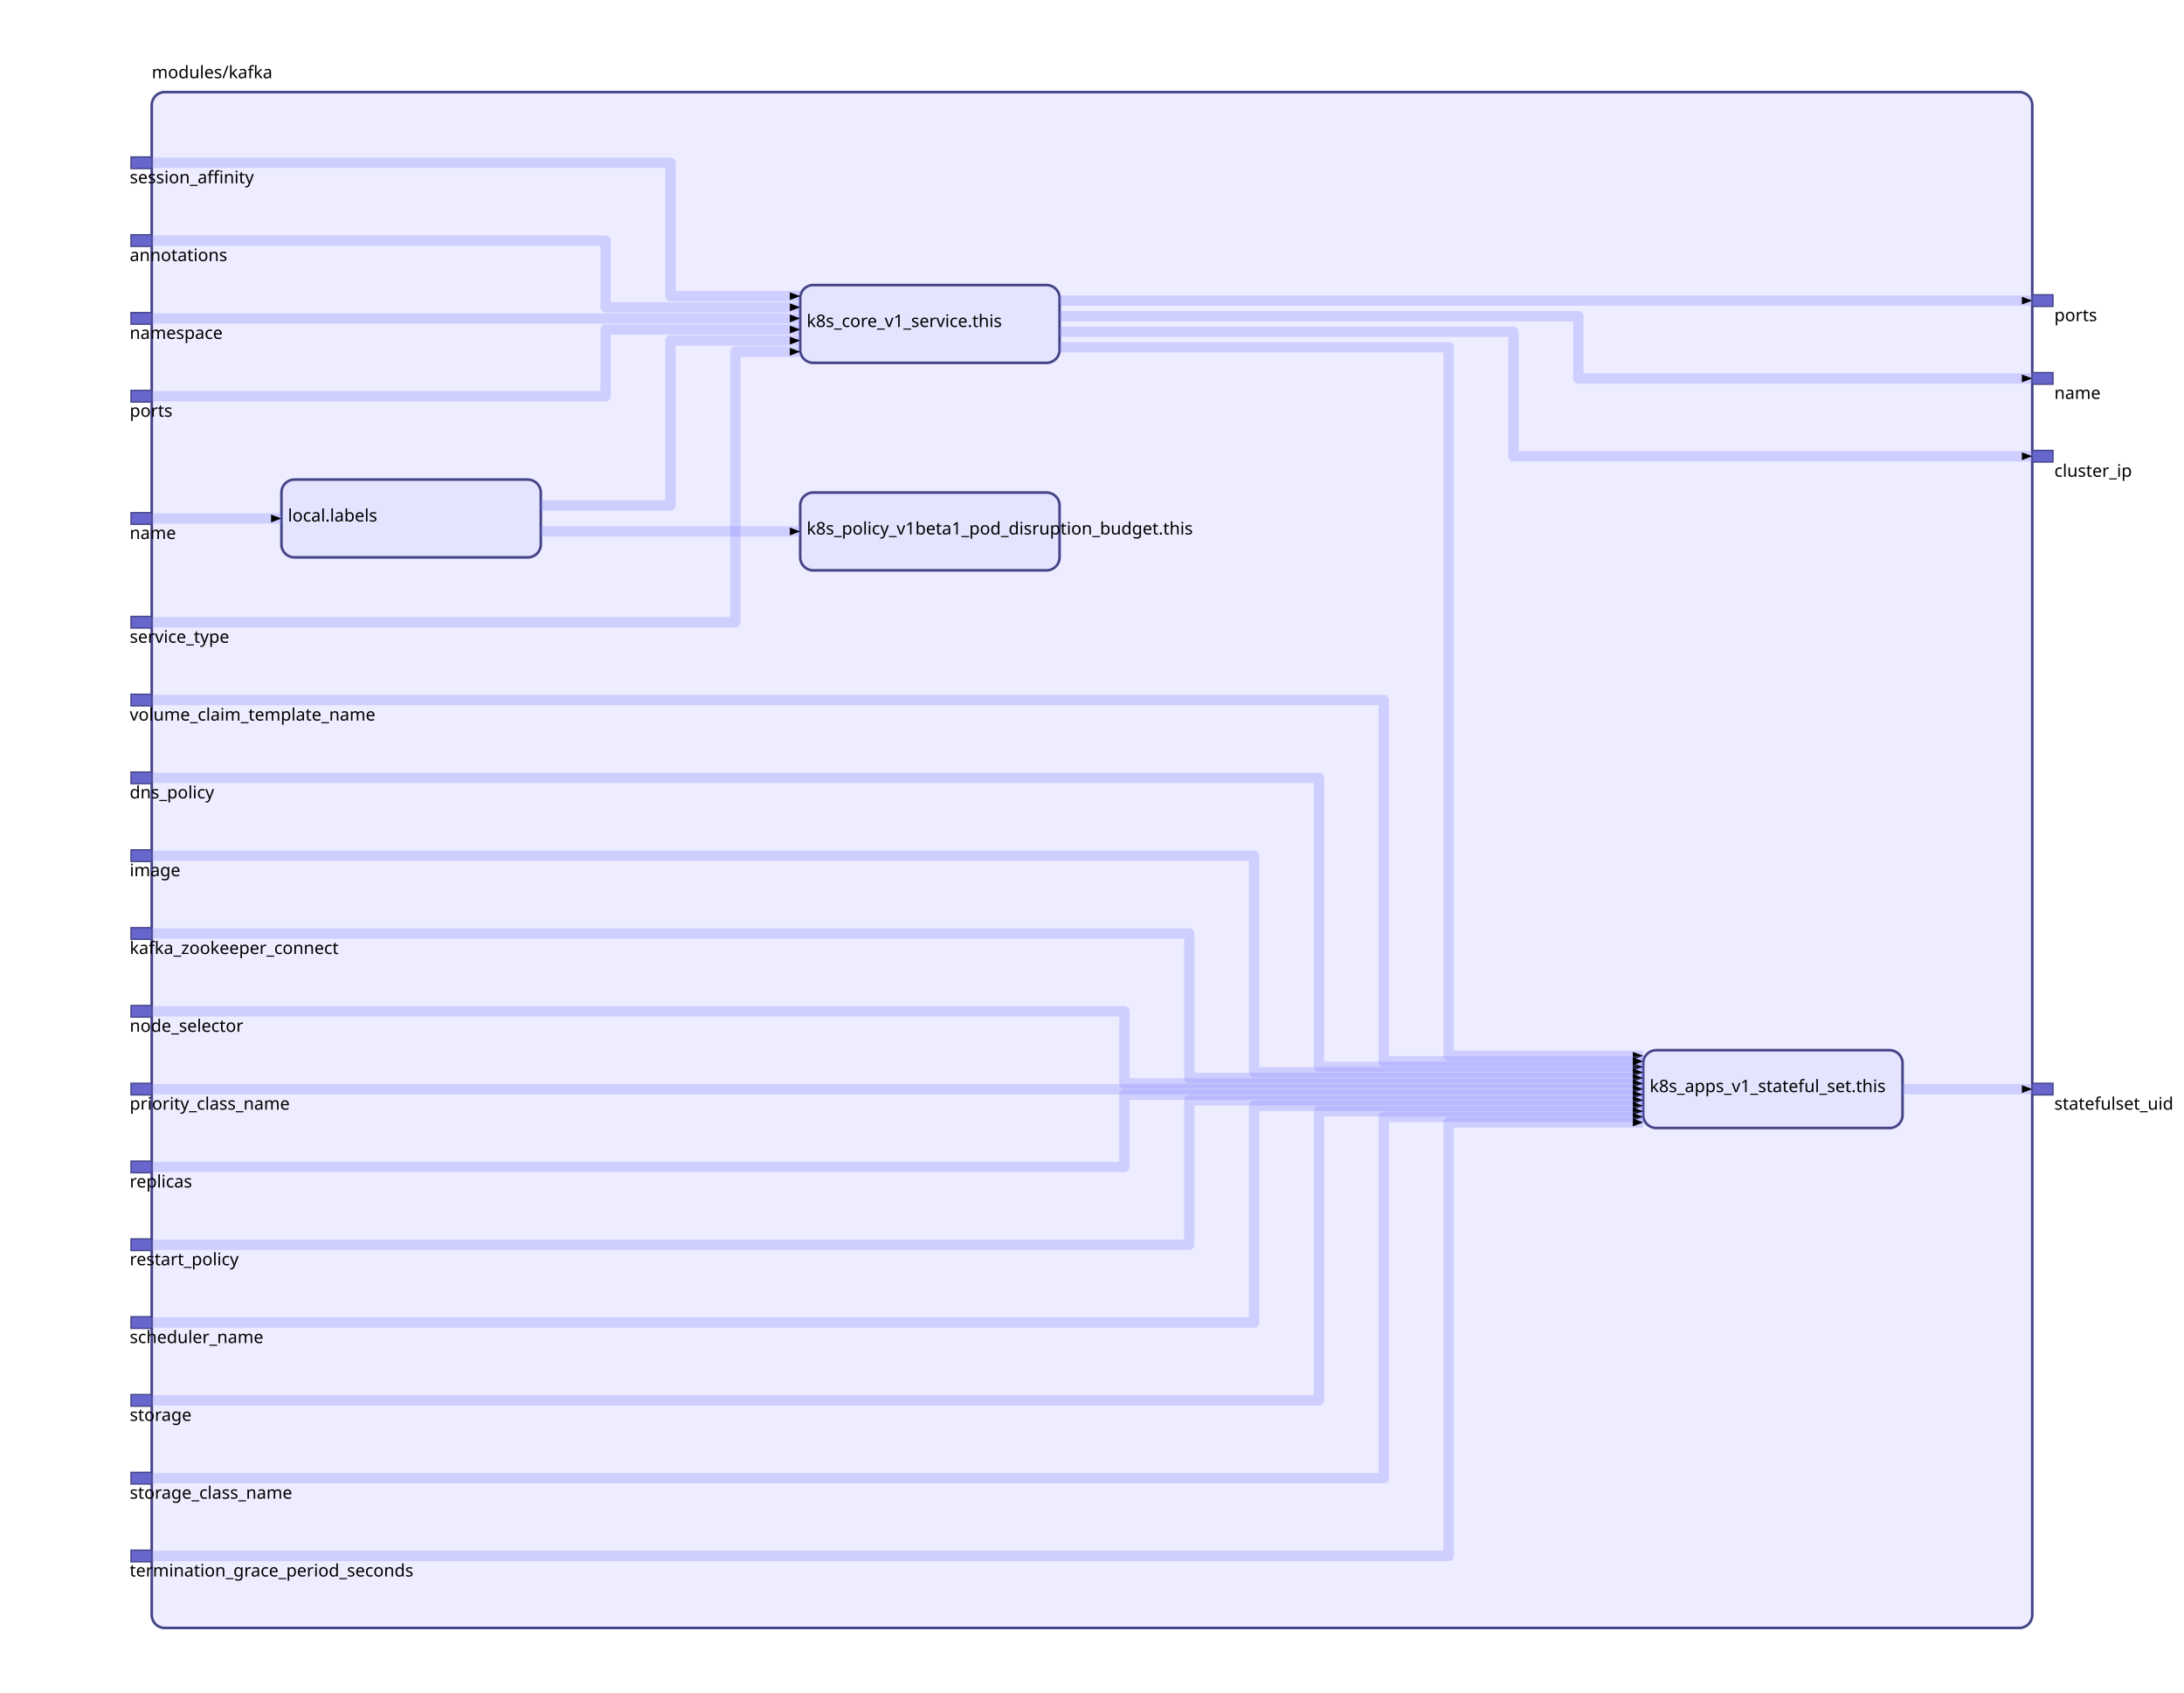
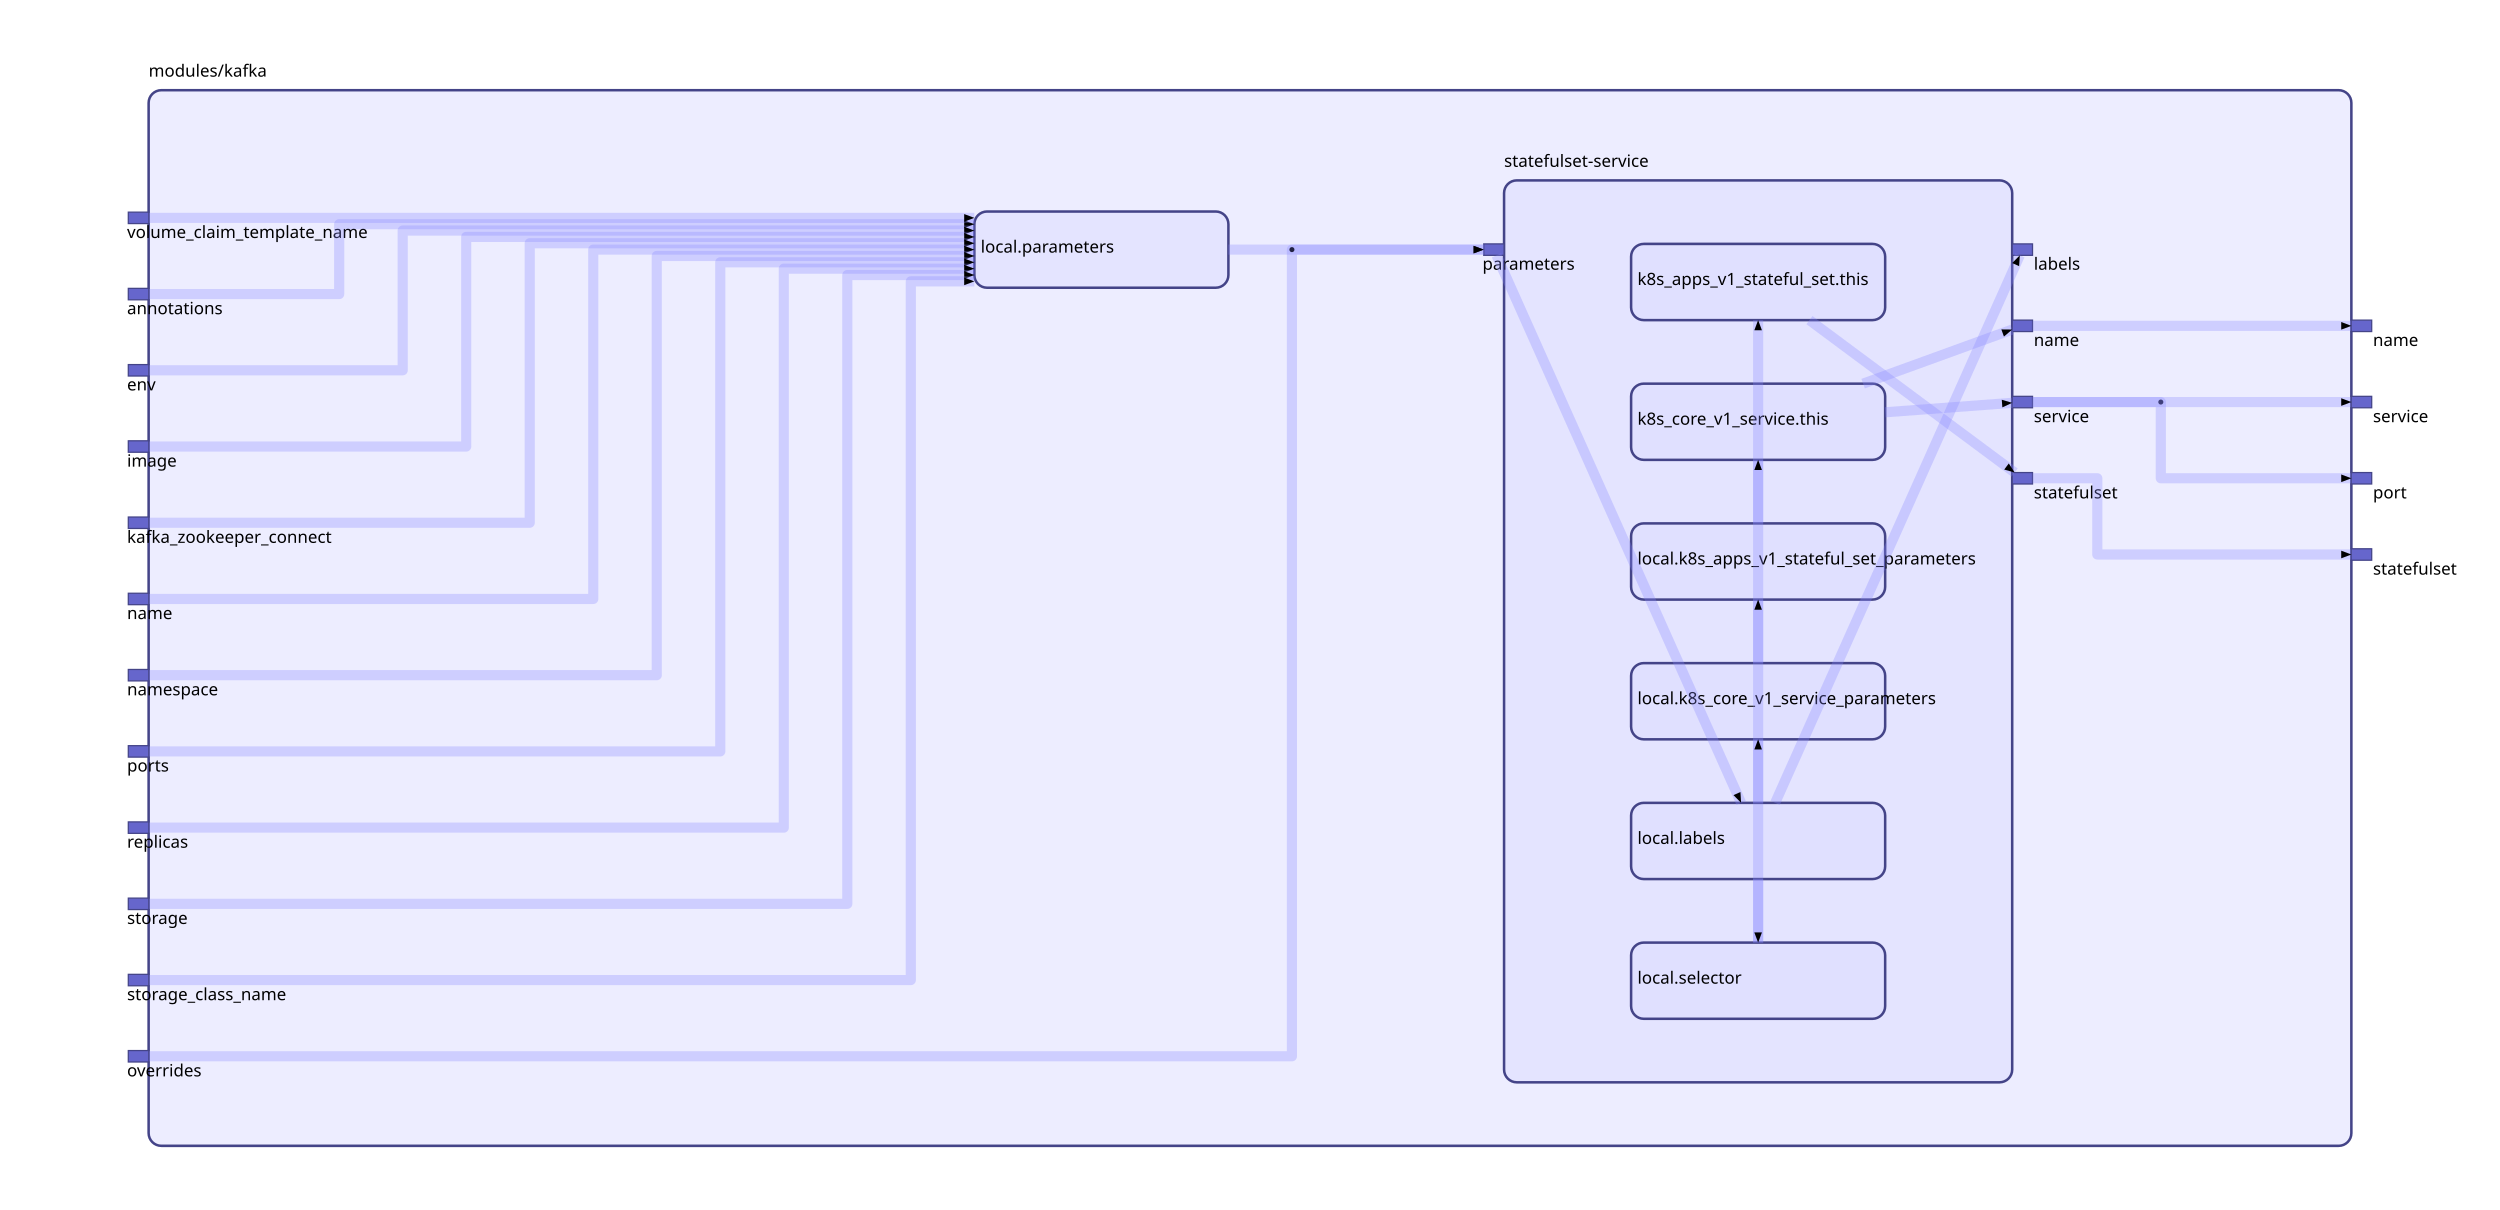
- <svg xmlns="http://www.w3.org/2000/svg" id="sprotty_1" class="sprotty-graph sprotty" tabindex="1002" viewBox="0 0 1684 1305.286">
+ <svg xmlns="http://www.w3.org/2000/svg" id="sprotty_1" class="sprotty-graph sprotty" tabindex="1002" viewBox="0 0 1968 952">
  <style>
.elknode {
    stroke: #448;
    stroke-width: 2;
    fill: #ddf;
    fill-opacity: 0.5;
}

.elkport {
    stroke: #448;
    stroke-width: 1;
    fill: #66c;
}

.elkedge {
    fill: none;
    stroke: #88f;
    stroke-width: 8;
    stroke-opacity: 0.3;
    pointer-events: stroke;
    stroke-linejoin: round;
}

.elkedge:hover {
    stroke: #448;
    stroke-width: 8;
    stroke-opacity: 1;
    stroke-dasharray: 16px;
    stroke-dashoffset: 32px;
    animation: stroke 0.5s linear infinite;
}

@keyframes stroke {
    to {
        stroke-dashoffset: 0;
    }
}

.elkedge.arrow {
    fill: #336;
}

.elklabel {
    stroke-width: 0;
    stroke: #000;
    fill: #000;
    font-family: sans-serif;
    font-size: 10pt;
    dominant-baseline: hanging;
}

.elklabel:hover {
    font-size: 24pt;
}

.elkjunction {
    stroke: none;
    fill: #224;
}

.selected &gt; rect {
    stroke-width: 3;
}

.mouseover {
    stroke: #88f;
}
/*
 * Copyright (C) 2017 TypeFox and others.
 *
 * Licensed under the Apache License, Version 2.0 (the "License"); you may not use this file except in compliance with the License.
 * You may obtain a copy of the License at http://www.apache.org/licenses/LICENSE-2.0
 */

.sprotty {
    padding: 0px;
    font-family: "Helvetica Neue", Helvetica, Arial, sans-serif;
}

.sprotty-hidden {
    display: block;
    position: absolute;
    width: 0px;
    height: 0px;
}

.sprotty-popup {
    font-family: "Helvetica Neue", Helvetica, Arial, sans-serif;
    position: absolute;
    background: white;
    border-radius: 5px;
    border: 1px solid;
    max-width: 400px;
    min-width: 100px;
}

.sprotty-popup &gt; div {
    margin: 10px;
}

.sprotty-popup-closed {
    display: none;
}
</style>
  <g transform="scale(1) translate(0,0)">
    <g id="sprotty_3" transform="translate(117, 71)" opacity="1">
-       <rect class="elknode" x="0" y="0" rx="10" width="1450" height="1184.286" />
-       <g id="sprotty_5" transform="translate(1150, 738.7857)" opacity="1">
+       <rect class="elknode" x="0" y="0" rx="10" width="1734" height="831" />
+       <g id="sprotty_5" transform="translate(650, 95.5)" opacity="1">
        <rect class="elknode" x="0" y="0" rx="10" width="200" height="60" />
-         <text id="sprotty_6" class="elklabel" transform="translate(5, 22) translate(0, 0)" opacity="1">k8s_apps_v1_stateful_set.this</text>
-       </g>
-       <g id="sprotty_7" transform="translate(500, 148.7857)" opacity="1">
-         <rect class="elknode" x="0" y="0" rx="10" width="200" height="60" />
-         <text id="sprotty_8" class="elklabel" transform="translate(5, 22) translate(0, 0)" opacity="1">k8s_core_v1_service.this</text>
-       </g>
-       <g id="sprotty_9" transform="translate(500, 308.7857)" opacity="1">
-         <rect class="elknode" x="0" y="0" rx="10" width="200" height="60" />
-         <text id="sprotty_10" class="elklabel" transform="translate(5, 22) translate(0, 0)" opacity="1">k8s_policy_v1beta1_pod_disruption_budget.this</text>
-       </g>
-       <g id="sprotty_48" transform="translate(100, 298.7857)" opacity="1">
-         <rect class="elknode" x="0" y="0" rx="10" width="200" height="60" />
-         <text id="sprotty_49" class="elklabel" transform="translate(5, 22) translate(0, 0)" opacity="1">local.labels</text>
-       </g>
-       <g id="sprotty_12" transform="translate(-16, 524.2857)" opacity="1">
-         <rect class="elkport" x="0" y="0" width="16" height="9" />
-         <text id="sprotty_13" class="elklabel" transform="translate(-1, 10) translate(0, 0)" opacity="1">dns_policy</text>
-       </g>
-       <g id="sprotty_15" transform="translate(-16, 584.2857)" opacity="1">
-         <rect class="elkport" x="0" y="0" width="16" height="9" />
-         <text id="sprotty_16" class="elklabel" transform="translate(-1, 10) translate(0, 0)" opacity="1">image</text>
-       </g>
-       <g id="sprotty_18" transform="translate(-16, 644.2857)" opacity="1">
-         <rect class="elkport" x="0" y="0" width="16" height="9" />
-         <text id="sprotty_19" class="elklabel" transform="translate(-1, 10) translate(0, 0)" opacity="1">kafka_zookeeper_connect</text>
-       </g>
-       <g id="sprotty_21" transform="translate(-16, 704.2857)" opacity="1">
-         <rect class="elkport" x="0" y="0" width="16" height="9" />
-         <text id="sprotty_22" class="elklabel" transform="translate(-1, 10) translate(0, 0)" opacity="1">node_selector</text>
-       </g>
-       <g id="sprotty_24" transform="translate(-16, 764.2857)" opacity="1">
-         <rect class="elkport" x="0" y="0" width="16" height="9" />
-         <text id="sprotty_25" class="elklabel" transform="translate(-1, 10) translate(0, 0)" opacity="1">priority_class_name</text>
-       </g>
-       <g id="sprotty_27" transform="translate(-16, 824.2857)" opacity="1">
-         <rect class="elkport" x="0" y="0" width="16" height="9" />
-         <text id="sprotty_28" class="elklabel" transform="translate(-1, 10) translate(0, 0)" opacity="1">replicas</text>
-       </g>
-       <g id="sprotty_30" transform="translate(-16, 884.2857)" opacity="1">
-         <rect class="elkport" x="0" y="0" width="16" height="9" />
-         <text id="sprotty_31" class="elklabel" transform="translate(-1, 10) translate(0, 0)" opacity="1">restart_policy</text>
-       </g>
-       <g id="sprotty_33" transform="translate(-16, 944.2857)" opacity="1">
-         <rect class="elkport" x="0" y="0" width="16" height="9" />
-         <text id="sprotty_34" class="elklabel" transform="translate(-1, 10) translate(0, 0)" opacity="1">scheduler_name</text>
-       </g>
-       <g id="sprotty_36" transform="translate(-16, 1004.286)" opacity="1">
-         <rect class="elkport" x="0" y="0" width="16" height="9" />
-         <text id="sprotty_37" class="elklabel" transform="translate(-1, 10) translate(0, 0)" opacity="1">storage</text>
-       </g>
-       <g id="sprotty_39" transform="translate(-16, 1064.286)" opacity="1">
-         <rect class="elkport" x="0" y="0" width="16" height="9" />
-         <text id="sprotty_40" class="elklabel" transform="translate(-1, 10) translate(0, 0)" opacity="1">storage_class_name</text>
-       </g>
-       <g id="sprotty_42" transform="translate(-16, 1124.286)" opacity="1">
-         <rect class="elkport" x="0" y="0" width="16" height="9" />
-         <text id="sprotty_43" class="elklabel" transform="translate(-1, 10) translate(0, 0)" opacity="1">termination_grace_period_seconds</text>
-       </g>
-       <g id="sprotty_45" transform="translate(-16, 464.2857)" opacity="1">
-         <rect class="elkport" x="0" y="0" width="16" height="9" />
-         <text id="sprotty_46" class="elklabel" transform="translate(-1, 10) translate(0, 0)" opacity="1">volume_claim_template_name</text>
-       </g>
-       <g id="sprotty_51" transform="translate(-16, 110)" opacity="1">
-         <rect class="elkport" x="0" y="0" width="16" height="9" />
-         <text id="sprotty_52" class="elklabel" transform="translate(-1, 10) translate(0, 0)" opacity="1">annotations</text>
-       </g>
-       <g id="sprotty_54" transform="translate(-16, 170)" opacity="1">
-         <rect class="elkport" x="0" y="0" width="16" height="9" />
-         <text id="sprotty_55" class="elklabel" transform="translate(-1, 10) translate(0, 0)" opacity="1">namespace</text>
-       </g>
-       <g id="sprotty_57" transform="translate(-16, 230)" opacity="1">
-         <rect class="elkport" x="0" y="0" width="16" height="9" />
-         <text id="sprotty_58" class="elklabel" transform="translate(-1, 10) translate(0, 0)" opacity="1">ports</text>
-       </g>
-       <g id="sprotty_60" transform="translate(-16, 404.2857)" opacity="1">
-         <rect class="elkport" x="0" y="0" width="16" height="9" />
-         <text id="sprotty_61" class="elklabel" transform="translate(-1, 10) translate(0, 0)" opacity="1">service_type</text>
-       </g>
-       <g id="sprotty_63" transform="translate(-16, 50)" opacity="1">
-         <rect class="elkport" x="0" y="0" width="16" height="9" />
-         <text id="sprotty_64" class="elklabel" transform="translate(-1, 10) translate(0, 0)" opacity="1">session_affinity</text>
-       </g>
-       <g id="sprotty_67" transform="translate(-16, 324.2857)" opacity="1">
-         <rect class="elkport" x="0" y="0" width="16" height="9" />
-         <text id="sprotty_68" class="elklabel" transform="translate(-1, 10) translate(0, 0)" opacity="1">name</text>
-       </g>
-       <g id="sprotty_70" transform="translate(1450, 276.2857)" opacity="1">
-         <rect class="elkport" x="0" y="0" width="16" height="9" />
-         <text id="sprotty_71" class="elklabel" transform="translate(17, 10) translate(0, 0)" opacity="1">cluster_ip</text>
-       </g>
-       <g id="sprotty_73" transform="translate(1450, 216.2857)" opacity="1">
-         <rect class="elkport" x="0" y="0" width="16" height="9" />
-         <text id="sprotty_74" class="elklabel" transform="translate(17, 10) translate(0, 0)" opacity="1">name</text>
-       </g>
-       <g id="sprotty_76" transform="translate(1450, 156.2857)" opacity="1">
-         <rect class="elkport" x="0" y="0" width="16" height="9" />
-         <text id="sprotty_77" class="elklabel" transform="translate(17, 10) translate(0, 0)" opacity="1">ports</text>
-       </g>
-       <g id="sprotty_79" transform="translate(1450, 764.2857)" opacity="1">
-         <rect class="elkport" x="0" y="0" width="16" height="9" />
-         <text id="sprotty_80" class="elklabel" transform="translate(17, 10) translate(0, 0)" opacity="1">statefulset_uid</text>
+         <text id="sprotty_6" class="elklabel" transform="translate(5, 22) translate(0, 0)" opacity="1">local.parameters</text>
+       </g>
+       <g id="sprotty_7" transform="translate(1067, 71)" opacity="1">
+         <rect class="elknode" x="0" y="0" rx="10" width="400" height="710" />
+         <g id="sprotty_9" transform="translate(100, 50)" opacity="1">
+           <rect class="elknode" x="0" y="0" rx="10" width="200" height="60" />
+           <text id="sprotty_10" class="elklabel" transform="translate(5, 22) translate(0, 0)" opacity="1">k8s_apps_v1_stateful_set.this</text>
+         </g>
+         <g id="sprotty_11" transform="translate(100, 160)" opacity="1">
+           <rect class="elknode" x="0" y="0" rx="10" width="200" height="60" />
+           <text id="sprotty_12" class="elklabel" transform="translate(5, 22) translate(0, 0)" opacity="1">k8s_core_v1_service.this</text>
+         </g>
+         <g id="sprotty_13" transform="translate(100, 270)" opacity="1">
+           <rect class="elknode" x="0" y="0" rx="10" width="200" height="60" />
+           <text id="sprotty_14" class="elklabel" transform="translate(5, 22) translate(0, 0)" opacity="1">local.k8s_apps_v1_stateful_set_parameters</text>
+         </g>
+         <g id="sprotty_15" transform="translate(100, 380)" opacity="1">
+           <rect class="elknode" x="0" y="0" rx="10" width="200" height="60" />
+           <text id="sprotty_16" class="elklabel" transform="translate(5, 22) translate(0, 0)" opacity="1">local.k8s_core_v1_service_parameters</text>
+         </g>
+         <g id="sprotty_17" transform="translate(100, 490)" opacity="1">
+           <rect class="elknode" x="0" y="0" rx="10" width="200" height="60" />
+           <text id="sprotty_18" class="elklabel" transform="translate(5, 22) translate(0, 0)" opacity="1">local.labels</text>
+         </g>
+         <g id="sprotty_19" transform="translate(100, 600)" opacity="1">
+           <rect class="elknode" x="0" y="0" rx="10" width="200" height="60" />
+           <text id="sprotty_20" class="elklabel" transform="translate(5, 22) translate(0, 0)" opacity="1">local.selector</text>
+         </g>
+         <g id="sprotty_58" transform="translate(-16, 50)" opacity="1">
+           <rect class="elkport" x="0" y="0" width="16" height="9" />
+           <text id="sprotty_59" class="elklabel" transform="translate(-1, 10) translate(0, 0)" opacity="1">parameters</text>
+         </g>
+         <g id="sprotty_62" transform="translate(400, 50)" opacity="1">
+           <rect class="elkport" x="0" y="0" width="16" height="9" />
+           <text id="sprotty_63" class="elklabel" transform="translate(17, 10) translate(0, 0)" opacity="1">labels</text>
+         </g>
+         <g id="sprotty_65" transform="translate(400, 110)" opacity="1">
+           <rect class="elkport" x="0" y="0" width="16" height="9" />
+           <text id="sprotty_66" class="elklabel" transform="translate(17, 10) translate(0, 0)" opacity="1">name</text>
+         </g>
+         <g id="sprotty_68" transform="translate(400, 170)" opacity="1">
+           <rect class="elkport" x="0" y="0" width="16" height="9" />
+           <text id="sprotty_69" class="elklabel" transform="translate(17, 10) translate(0, 0)" opacity="1">service</text>
+         </g>
+         <g id="sprotty_71" transform="translate(400, 230)" opacity="1">
+           <rect class="elkport" x="0" y="0" width="16" height="9" />
+           <text id="sprotty_72" class="elklabel" transform="translate(17, 10) translate(0, 0)" opacity="1">statefulset</text>
+         </g>
+         <text id="sprotty_8" class="elklabel" transform="translate(0, -21) translate(0, 0)" opacity="1">statefulset-service</text>
+       </g>
+       <g id="sprotty_21" transform="translate(-16, 156)" opacity="1">
+         <rect class="elkport" x="0" y="0" width="16" height="9" />
+         <text id="sprotty_22" class="elklabel" transform="translate(-1, 10) translate(0, 0)" opacity="1">annotations</text>
+       </g>
+       <g id="sprotty_24" transform="translate(-16, 216)" opacity="1">
+         <rect class="elkport" x="0" y="0" width="16" height="9" />
+         <text id="sprotty_25" class="elklabel" transform="translate(-1, 10) translate(0, 0)" opacity="1">env</text>
+       </g>
+       <g id="sprotty_27" transform="translate(-16, 276)" opacity="1">
+         <rect class="elkport" x="0" y="0" width="16" height="9" />
+         <text id="sprotty_28" class="elklabel" transform="translate(-1, 10) translate(0, 0)" opacity="1">image</text>
+       </g>
+       <g id="sprotty_30" transform="translate(-16, 336)" opacity="1">
+         <rect class="elkport" x="0" y="0" width="16" height="9" />
+         <text id="sprotty_31" class="elklabel" transform="translate(-1, 10) translate(0, 0)" opacity="1">kafka_zookeeper_connect</text>
+       </g>
+       <g id="sprotty_33" transform="translate(-16, 396)" opacity="1">
+         <rect class="elkport" x="0" y="0" width="16" height="9" />
+         <text id="sprotty_34" class="elklabel" transform="translate(-1, 10) translate(0, 0)" opacity="1">name</text>
+       </g>
+       <g id="sprotty_36" transform="translate(-16, 456)" opacity="1">
+         <rect class="elkport" x="0" y="0" width="16" height="9" />
+         <text id="sprotty_37" class="elklabel" transform="translate(-1, 10) translate(0, 0)" opacity="1">namespace</text>
+       </g>
+       <g id="sprotty_39" transform="translate(-16, 516)" opacity="1">
+         <rect class="elkport" x="0" y="0" width="16" height="9" />
+         <text id="sprotty_40" class="elklabel" transform="translate(-1, 10) translate(0, 0)" opacity="1">ports</text>
+       </g>
+       <g id="sprotty_42" transform="translate(-16, 576)" opacity="1">
+         <rect class="elkport" x="0" y="0" width="16" height="9" />
+         <text id="sprotty_43" class="elklabel" transform="translate(-1, 10) translate(0, 0)" opacity="1">replicas</text>
+       </g>
+       <g id="sprotty_45" transform="translate(-16, 636)" opacity="1">
+         <rect class="elkport" x="0" y="0" width="16" height="9" />
+         <text id="sprotty_46" class="elklabel" transform="translate(-1, 10) translate(0, 0)" opacity="1">storage</text>
+       </g>
+       <g id="sprotty_48" transform="translate(-16, 696)" opacity="1">
+         <rect class="elkport" x="0" y="0" width="16" height="9" />
+         <text id="sprotty_49" class="elklabel" transform="translate(-1, 10) translate(0, 0)" opacity="1">storage_class_name</text>
+       </g>
+       <g id="sprotty_51" transform="translate(-16, 96)" opacity="1">
+         <rect class="elkport" x="0" y="0" width="16" height="9" />
+         <text id="sprotty_52" class="elklabel" transform="translate(-1, 10) translate(0, 0)" opacity="1">volume_claim_template_name</text>
+       </g>
+       <g id="sprotty_75" transform="translate(-16, 756)" opacity="1">
+         <rect class="elkport" x="0" y="0" width="16" height="9" />
+         <text id="sprotty_76" class="elklabel" transform="translate(-1, 10) translate(0, 0)" opacity="1">overrides</text>
+       </g>
+       <g id="sprotty_78" transform="translate(1734, 181)" opacity="1">
+         <rect class="elkport" x="0" y="0" width="16" height="9" />
+         <text id="sprotty_79" class="elklabel" transform="translate(17, 10) translate(0, 0)" opacity="1">name</text>
+       </g>
+       <g id="sprotty_81" transform="translate(1734, 301)" opacity="1">
+         <rect class="elkport" x="0" y="0" width="16" height="9" />
+         <text id="sprotty_82" class="elklabel" transform="translate(17, 10) translate(0, 0)" opacity="1">port</text>
+       </g>
+       <g id="sprotty_84" transform="translate(1734, 241)" opacity="1">
+         <rect class="elkport" x="0" y="0" width="16" height="9" />
+         <text id="sprotty_85" class="elklabel" transform="translate(17, 10) translate(0, 0)" opacity="1">service</text>
+       </g>
+       <g id="sprotty_87" transform="translate(1734, 361)" opacity="1">
+         <rect class="elkport" x="0" y="0" width="16" height="9" />
+         <text id="sprotty_88" class="elklabel" transform="translate(17, 10) translate(0, 0)" opacity="1">statefulset</text>
      </g>
      <text id="sprotty_4" class="elklabel" transform="translate(0, -21) translate(0, 0)" opacity="1">modules/kafka</text>
-       <g id="sprotty_11" class="sprotty-edge" opacity="1">
-         <path class="elkedge" d="M 700,196.786 L 1000,196.786 L 1000,743.071 L 1150,743.071" />
-         <path class="edge arrow" d="M 0,0 L 8,-3 L 8,3 Z" transform="rotate(180 1150 743.0714) translate(1150 743.0714)" />
-       </g>
-       <g id="sprotty_14" class="sprotty-edge" opacity="1">
-         <path class="elkedge" d="M 0,528.786 L 900,528.786 L 900,751.643 L 1150,751.643" />
-         <path class="edge arrow" d="M 0,0 L 8,-3 L 8,3 Z" transform="rotate(180 1150 751.6429) translate(1150 751.6429)" />
-       </g>
-       <g id="sprotty_17" class="sprotty-edge" opacity="1">
-         <path class="elkedge" d="M 0,588.786 L 850,588.786 L 850,755.929 L 1150,755.929" />
-         <path class="edge arrow" d="M 0,0 L 8,-3 L 8,3 Z" transform="rotate(180 1150 755.9286) translate(1150 755.9286)" />
-       </g>
-       <g id="sprotty_20" class="sprotty-edge" opacity="1">
-         <path class="elkedge" d="M 0,648.786 L 800,648.786 L 800,760.214 L 1150,760.214" />
-         <path class="edge arrow" d="M 0,0 L 8,-3 L 8,3 Z" transform="rotate(180 1150 760.2143) translate(1150 760.2143)" />
-       </g>
      <g id="sprotty_23" class="sprotty-edge" opacity="1">
-         <path class="elkedge" d="M 0,708.786 L 750,708.786 L 750,764.5 L 1150,764.5" />
-         <path class="edge arrow" d="M 0,0 L 8,-3 L 8,3 Z" transform="rotate(180 1150 764.5) translate(1150 764.5)" />
+         <path class="elkedge" d="M 0,160.5 L 150,160.5 L 150,105.5 L 650,105.5" />
+         <path class="edge arrow" d="M 0,0 L 8,-3 L 8,3 Z" transform="rotate(180 650 105.5) translate(650 105.5)" />
      </g>
      <g id="sprotty_26" class="sprotty-edge" opacity="1">
-         <path class="elkedge" d="M 0,768.786 L 1150,768.786" />
-         <path class="edge arrow" d="M 0,0 L 8,-3 L 8,3 Z" transform="rotate(180 1150 768.7857) translate(1150 768.7857)" />
+         <path class="elkedge" d="M 0,220.5 L 200,220.5 L 200,110.5 L 650,110.5" />
+         <path class="edge arrow" d="M 0,0 L 8,-3 L 8,3 Z" transform="rotate(180 650 110.5) translate(650 110.5)" />
      </g>
      <g id="sprotty_29" class="sprotty-edge" opacity="1">
-         <path class="elkedge" d="M 0,828.786 L 750,828.786 L 750,773.071 L 1150,773.071" />
-         <path class="edge arrow" d="M 0,0 L 8,-3 L 8,3 Z" transform="rotate(180 1150 773.0714) translate(1150 773.0714)" />
+         <path class="elkedge" d="M 0,280.5 L 250,280.5 L 250,115.5 L 650,115.5" />
+         <path class="edge arrow" d="M 0,0 L 8,-3 L 8,3 Z" transform="rotate(180 650 115.5) translate(650 115.5)" />
      </g>
      <g id="sprotty_32" class="sprotty-edge" opacity="1">
-         <path class="elkedge" d="M 0,888.786 L 800,888.786 L 800,777.357 L 1150,777.357" />
-         <path class="edge arrow" d="M 0,0 L 8,-3 L 8,3 Z" transform="rotate(180 1150 777.3571) translate(1150 777.3571)" />
+         <path class="elkedge" d="M 0,340.5 L 300,340.5 L 300,120.5 L 650,120.5" />
+         <path class="edge arrow" d="M 0,0 L 8,-3 L 8,3 Z" transform="rotate(180 650 120.5) translate(650 120.5)" />
      </g>
      <g id="sprotty_35" class="sprotty-edge" opacity="1">
-         <path class="elkedge" d="M 0,948.786 L 850,948.786 L 850,781.643 L 1150,781.643" />
-         <path class="edge arrow" d="M 0,0 L 8,-3 L 8,3 Z" transform="rotate(180 1150 781.6429) translate(1150 781.6429)" />
+         <path class="elkedge" d="M 0,400.5 L 350,400.5 L 350,125.5 L 650,125.5" />
+         <path class="edge arrow" d="M 0,0 L 8,-3 L 8,3 Z" transform="rotate(180 650 125.5) translate(650 125.5)" />
      </g>
      <g id="sprotty_38" class="sprotty-edge" opacity="1">
-         <path class="elkedge" d="M 0,1008.786 L 900,1008.786 L 900,785.929 L 1150,785.929" />
-         <path class="edge arrow" d="M 0,0 L 8,-3 L 8,3 Z" transform="rotate(180 1150 785.9286) translate(1150 785.9286)" />
+         <path class="elkedge" d="M 0,460.5 L 400,460.5 L 400,130.5 L 650,130.5" />
+         <path class="edge arrow" d="M 0,0 L 8,-3 L 8,3 Z" transform="rotate(180 650 130.5) translate(650 130.5)" />
      </g>
      <g id="sprotty_41" class="sprotty-edge" opacity="1">
-         <path class="elkedge" d="M 0,1068.786 L 950,1068.786 L 950,790.214 L 1150,790.214" />
-         <path class="edge arrow" d="M 0,0 L 8,-3 L 8,3 Z" transform="rotate(180 1150 790.2143) translate(1150 790.2143)" />
+         <path class="elkedge" d="M 0,520.5 L 450,520.5 L 450,135.5 L 650,135.5" />
+         <path class="edge arrow" d="M 0,0 L 8,-3 L 8,3 Z" transform="rotate(180 650 135.5) translate(650 135.5)" />
      </g>
      <g id="sprotty_44" class="sprotty-edge" opacity="1">
-         <path class="elkedge" d="M 0,1128.786 L 1000,1128.786 L 1000,794.5 L 1150,794.5" />
-         <path class="edge arrow" d="M 0,0 L 8,-3 L 8,3 Z" transform="rotate(180 1150 794.5) translate(1150 794.5)" />
+         <path class="elkedge" d="M 0,580.5 L 500,580.5 L 500,140.5 L 650,140.5" />
+         <path class="edge arrow" d="M 0,0 L 8,-3 L 8,3 Z" transform="rotate(180 650 140.5) translate(650 140.5)" />
      </g>
      <g id="sprotty_47" class="sprotty-edge" opacity="1">
-         <path class="elkedge" d="M 0,468.786 L 950,468.786 L 950,747.357 L 1150,747.357" />
-         <path class="edge arrow" d="M 0,0 L 8,-3 L 8,3 Z" transform="rotate(180 1150 747.3571) translate(1150 747.3571)" />
+         <path class="elkedge" d="M 0,640.5 L 550,640.5 L 550,145.5 L 650,145.5" />
+         <path class="edge arrow" d="M 0,0 L 8,-3 L 8,3 Z" transform="rotate(180 650 145.5) translate(650 145.5)" />
      </g>
      <g id="sprotty_50" class="sprotty-edge" opacity="1">
-         <path class="elkedge" d="M 300,318.786 L 400,318.786 L 400,191.643 L 500,191.643" />
-         <path class="edge arrow" d="M 0,0 L 8,-3 L 8,3 Z" transform="rotate(180 500 191.6429) translate(500 191.6429)" />
+         <path class="elkedge" d="M 0,700.5 L 600,700.5 L 600,150.5 L 650,150.5" />
+         <path class="edge arrow" d="M 0,0 L 8,-3 L 8,3 Z" transform="rotate(180 650 150.5) translate(650 150.5)" />
      </g>
      <g id="sprotty_53" class="sprotty-edge" opacity="1">
-         <path class="elkedge" d="M 0,114.5 L 350,114.5 L 350,165.929 L 500,165.929" />
-         <path class="edge arrow" d="M 0,0 L 8,-3 L 8,3 Z" transform="rotate(180 500 165.9286) translate(500 165.9286)" />
+         <path class="elkedge" d="M 0,100.5 L 650,100.5" />
+         <path class="edge arrow" d="M 0,0 L 8,-3 L 8,3 Z" transform="rotate(180 650 100.5) translate(650 100.5)" />
+       </g>
+       <g id="sprotty_54" class="sprotty-edge" opacity="1">
+         <path class="elkedge" d="M 1267,341 L 1267,181" />
+         <path class="edge arrow" d="M 0,0 L 8,-3 L 8,3 Z" transform="rotate(90 1267 181) translate(1267 181)" />
+       </g>
+       <g id="sprotty_55" class="sprotty-edge" opacity="1">
+         <path class="elkedge" d="M 1267,451 L 1267,291" />
+         <path class="edge arrow" d="M 0,0 L 8,-3 L 8,3 Z" transform="rotate(90 1267 291) translate(1267 291)" />
      </g>
      <g id="sprotty_56" class="sprotty-edge" opacity="1">
-         <path class="elkedge" d="M 0,174.5 L 500,174.5" />
-         <path class="edge arrow" d="M 0,0 L 8,-3 L 8,3 Z" transform="rotate(180 500 174.5) translate(500 174.5)" />
-       </g>
-       <g id="sprotty_59" class="sprotty-edge" opacity="1">
-         <path class="elkedge" d="M 0,234.5 L 350,234.5 L 350,183.071 L 500,183.071" />
-         <path class="edge arrow" d="M 0,0 L 8,-3 L 8,3 Z" transform="rotate(180 500 183.0714) translate(500 183.0714)" />
-       </g>
-       <g id="sprotty_62" class="sprotty-edge" opacity="1">
-         <path class="elkedge" d="M 0,408.786 L 450,408.786 L 450,200.214 L 500,200.214" />
-         <path class="edge arrow" d="M 0,0 L 8,-3 L 8,3 Z" transform="rotate(180 500 200.2143) translate(500 200.2143)" />
-       </g>
-       <g id="sprotty_65" class="sprotty-edge" opacity="1">
-         <path class="elkedge" d="M 0,54.5 L 400,54.5 L 400,157.357 L 500,157.357" />
-         <path class="edge arrow" d="M 0,0 L 8,-3 L 8,3 Z" transform="rotate(180 500 157.3571) translate(500 157.3571)" />
-       </g>
-       <g id="sprotty_66" class="sprotty-edge" opacity="1">
-         <path class="elkedge" d="M 300,338.786 L 500,338.786" />
-         <path class="edge arrow" d="M 0,0 L 8,-3 L 8,3 Z" transform="rotate(180 500 338.7857) translate(500 338.7857)" />
-       </g>
-       <g id="sprotty_69" class="sprotty-edge" opacity="1">
-         <path class="elkedge" d="M 0,328.786 L 100,328.786" />
-         <path class="edge arrow" d="M 0,0 L 8,-3 L 8,3 Z" transform="rotate(180 100 328.7857) translate(100 328.7857)" />
-       </g>
-       <g id="sprotty_72" class="sprotty-edge" opacity="1">
-         <path class="elkedge" d="M 700,184.786 L 1050,184.786 L 1050,280.786 L 1450,280.786" />
-         <path class="edge arrow" d="M 0,0 L 8,-3 L 8,3 Z" transform="rotate(180 1450 280.7857) translate(1450 280.7857)" />
-       </g>
-       <g id="sprotty_75" class="sprotty-edge" opacity="1">
-         <path class="elkedge" d="M 700,172.786 L 1100,172.786 L 1100,220.786 L 1450,220.786" />
-         <path class="edge arrow" d="M 0,0 L 8,-3 L 8,3 Z" transform="rotate(180 1450 220.7857) translate(1450 220.7857)" />
-       </g>
-       <g id="sprotty_78" class="sprotty-edge" opacity="1">
-         <path class="elkedge" d="M 700,160.786 L 1450,160.786" />
-         <path class="edge arrow" d="M 0,0 L 8,-3 L 8,3 Z" transform="rotate(180 1450 160.7857) translate(1450 160.7857)" />
-       </g>
-       <g id="sprotty_81" class="sprotty-edge" opacity="1">
-         <path class="elkedge" d="M 1350,768.786 L 1450,768.786" />
-         <path class="edge arrow" d="M 0,0 L 8,-3 L 8,3 Z" transform="rotate(180 1450 768.7857) translate(1450 768.7857)" />
+         <path class="elkedge" d="M 1267,671 L 1267,401" />
+         <path class="edge arrow" d="M 0,0 L 8,-3 L 8,3 Z" transform="rotate(90 1267 401) translate(1267 401)" />
+       </g>
+       <g id="sprotty_57" class="sprotty-edge" opacity="1">
+         <path class="elkedge" d="M 1267,561 L 1267,511" />
+         <path class="edge arrow" d="M 0,0 L 8,-3 L 8,3 Z" transform="rotate(90 1267 511) translate(1267 511)" />
+       </g>
+       <g id="sprotty_60" class="sprotty-edge" opacity="1">
+         <path class="elkedge" d="M 1061.011,130 L 1253.595,561" />
+         <path class="edge arrow" d="M 0,0 L 8,-3 L 8,3 Z" transform="rotate(-114.0766 1253.595 561) translate(1253.595 561)" />
+       </g>
+       <g id="sprotty_61" class="sprotty-edge" opacity="1">
+         <path class="elkedge" d="M 1267,621 L 1267,671" />
+         <path class="edge arrow" d="M 0,0 L 8,-3 L 8,3 Z" transform="rotate(-90 1267 671) translate(1267 671)" />
+       </g>
+       <g id="sprotty_64" class="sprotty-edge" opacity="1">
+         <path class="elkedge" d="M 1280.405,561 L 1472.989,130" />
+         <path class="edge arrow" d="M 0,0 L 8,-3 L 8,3 Z" transform="rotate(114.0766 1472.989 130) translate(1472.989 130)" />
+       </g>
+       <g id="sprotty_67" class="sprotty-edge" opacity="1">
+         <path class="elkedge" d="M 1349.649,231 L 1467,188.404" />
+         <path class="edge arrow" d="M 0,0 L 8,-3 L 8,3 Z" transform="rotate(160.0501 1467 188.4038) translate(1467 188.4038)" />
+       </g>
+       <g id="sprotty_70" class="sprotty-edge" opacity="1">
+         <path class="elkedge" d="M 1367,253.548 L 1467,246.096" />
+         <path class="edge arrow" d="M 0,0 L 8,-3 L 8,3 Z" transform="rotate(175.7382 1467 246.0962) translate(1467 246.0962)" />
+       </g>
+       <g id="sprotty_73" class="sprotty-edge" opacity="1">
+         <path class="elkedge" d="M 1307.388,181 L 1468.942,301" />
+         <path class="edge arrow" d="M 0,0 L 8,-3 L 8,3 Z" transform="rotate(-143.3955 1468.942 301) translate(1468.942 301)" />
+       </g>
+       <g id="sprotty_74" class="sprotty-edge" opacity="1">
+         <path class="elkedge" d="M 850,125.5 L 1051,125.5" />
+         <path class="edge arrow" d="M 0,0 L 8,-3 L 8,3 Z" transform="rotate(180 1051 125.5) translate(1051 125.5)" />
+       </g>
+       <g id="sprotty_77" class="sprotty-edge" opacity="1">
+         <path class="elkedge" d="M 0,760.5 L 900,760.5 L 900,125.5 L 1051,125.5" />
+         <path class="edge arrow" d="M 0,0 L 8,-3 L 8,3 Z" transform="rotate(180 1051 125.5) translate(1051 125.5)" />
+         <g id="sprotty_77_j0" transform="translate(900, 125.5)" opacity="1">
+           <circle class="elkjunction" r="2" />
+         </g>
+       </g>
+       <g id="sprotty_80" class="sprotty-edge" opacity="1">
+         <path class="elkedge" d="M 1483,185.5 L 1734,185.5" />
+         <path class="edge arrow" d="M 0,0 L 8,-3 L 8,3 Z" transform="rotate(180 1734 185.5) translate(1734 185.5)" />
+       </g>
+       <g id="sprotty_83" class="sprotty-edge" opacity="1">
+         <path class="elkedge" d="M 1483,245.5 L 1584,245.5 L 1584,305.5 L 1734,305.5" />
+         <path class="edge arrow" d="M 0,0 L 8,-3 L 8,3 Z" transform="rotate(180 1734 305.5) translate(1734 305.5)" />
+         <g id="sprotty_83_j0" transform="translate(1584, 245.5)" opacity="1">
+           <circle class="elkjunction" r="2" />
+         </g>
+       </g>
+       <g id="sprotty_86" class="sprotty-edge" opacity="1">
+         <path class="elkedge" d="M 1483,245.5 L 1734,245.5" />
+         <path class="edge arrow" d="M 0,0 L 8,-3 L 8,3 Z" transform="rotate(180 1734 245.5) translate(1734 245.5)" />
+       </g>
+       <g id="sprotty_89" class="sprotty-edge" opacity="1">
+         <path class="elkedge" d="M 1483,305.5 L 1534,305.5 L 1534,365.5 L 1734,365.5" />
+         <path class="edge arrow" d="M 0,0 L 8,-3 L 8,3 Z" transform="rotate(180 1734 365.5) translate(1734 365.5)" />
      </g>
    </g>
  </g>
</svg>
